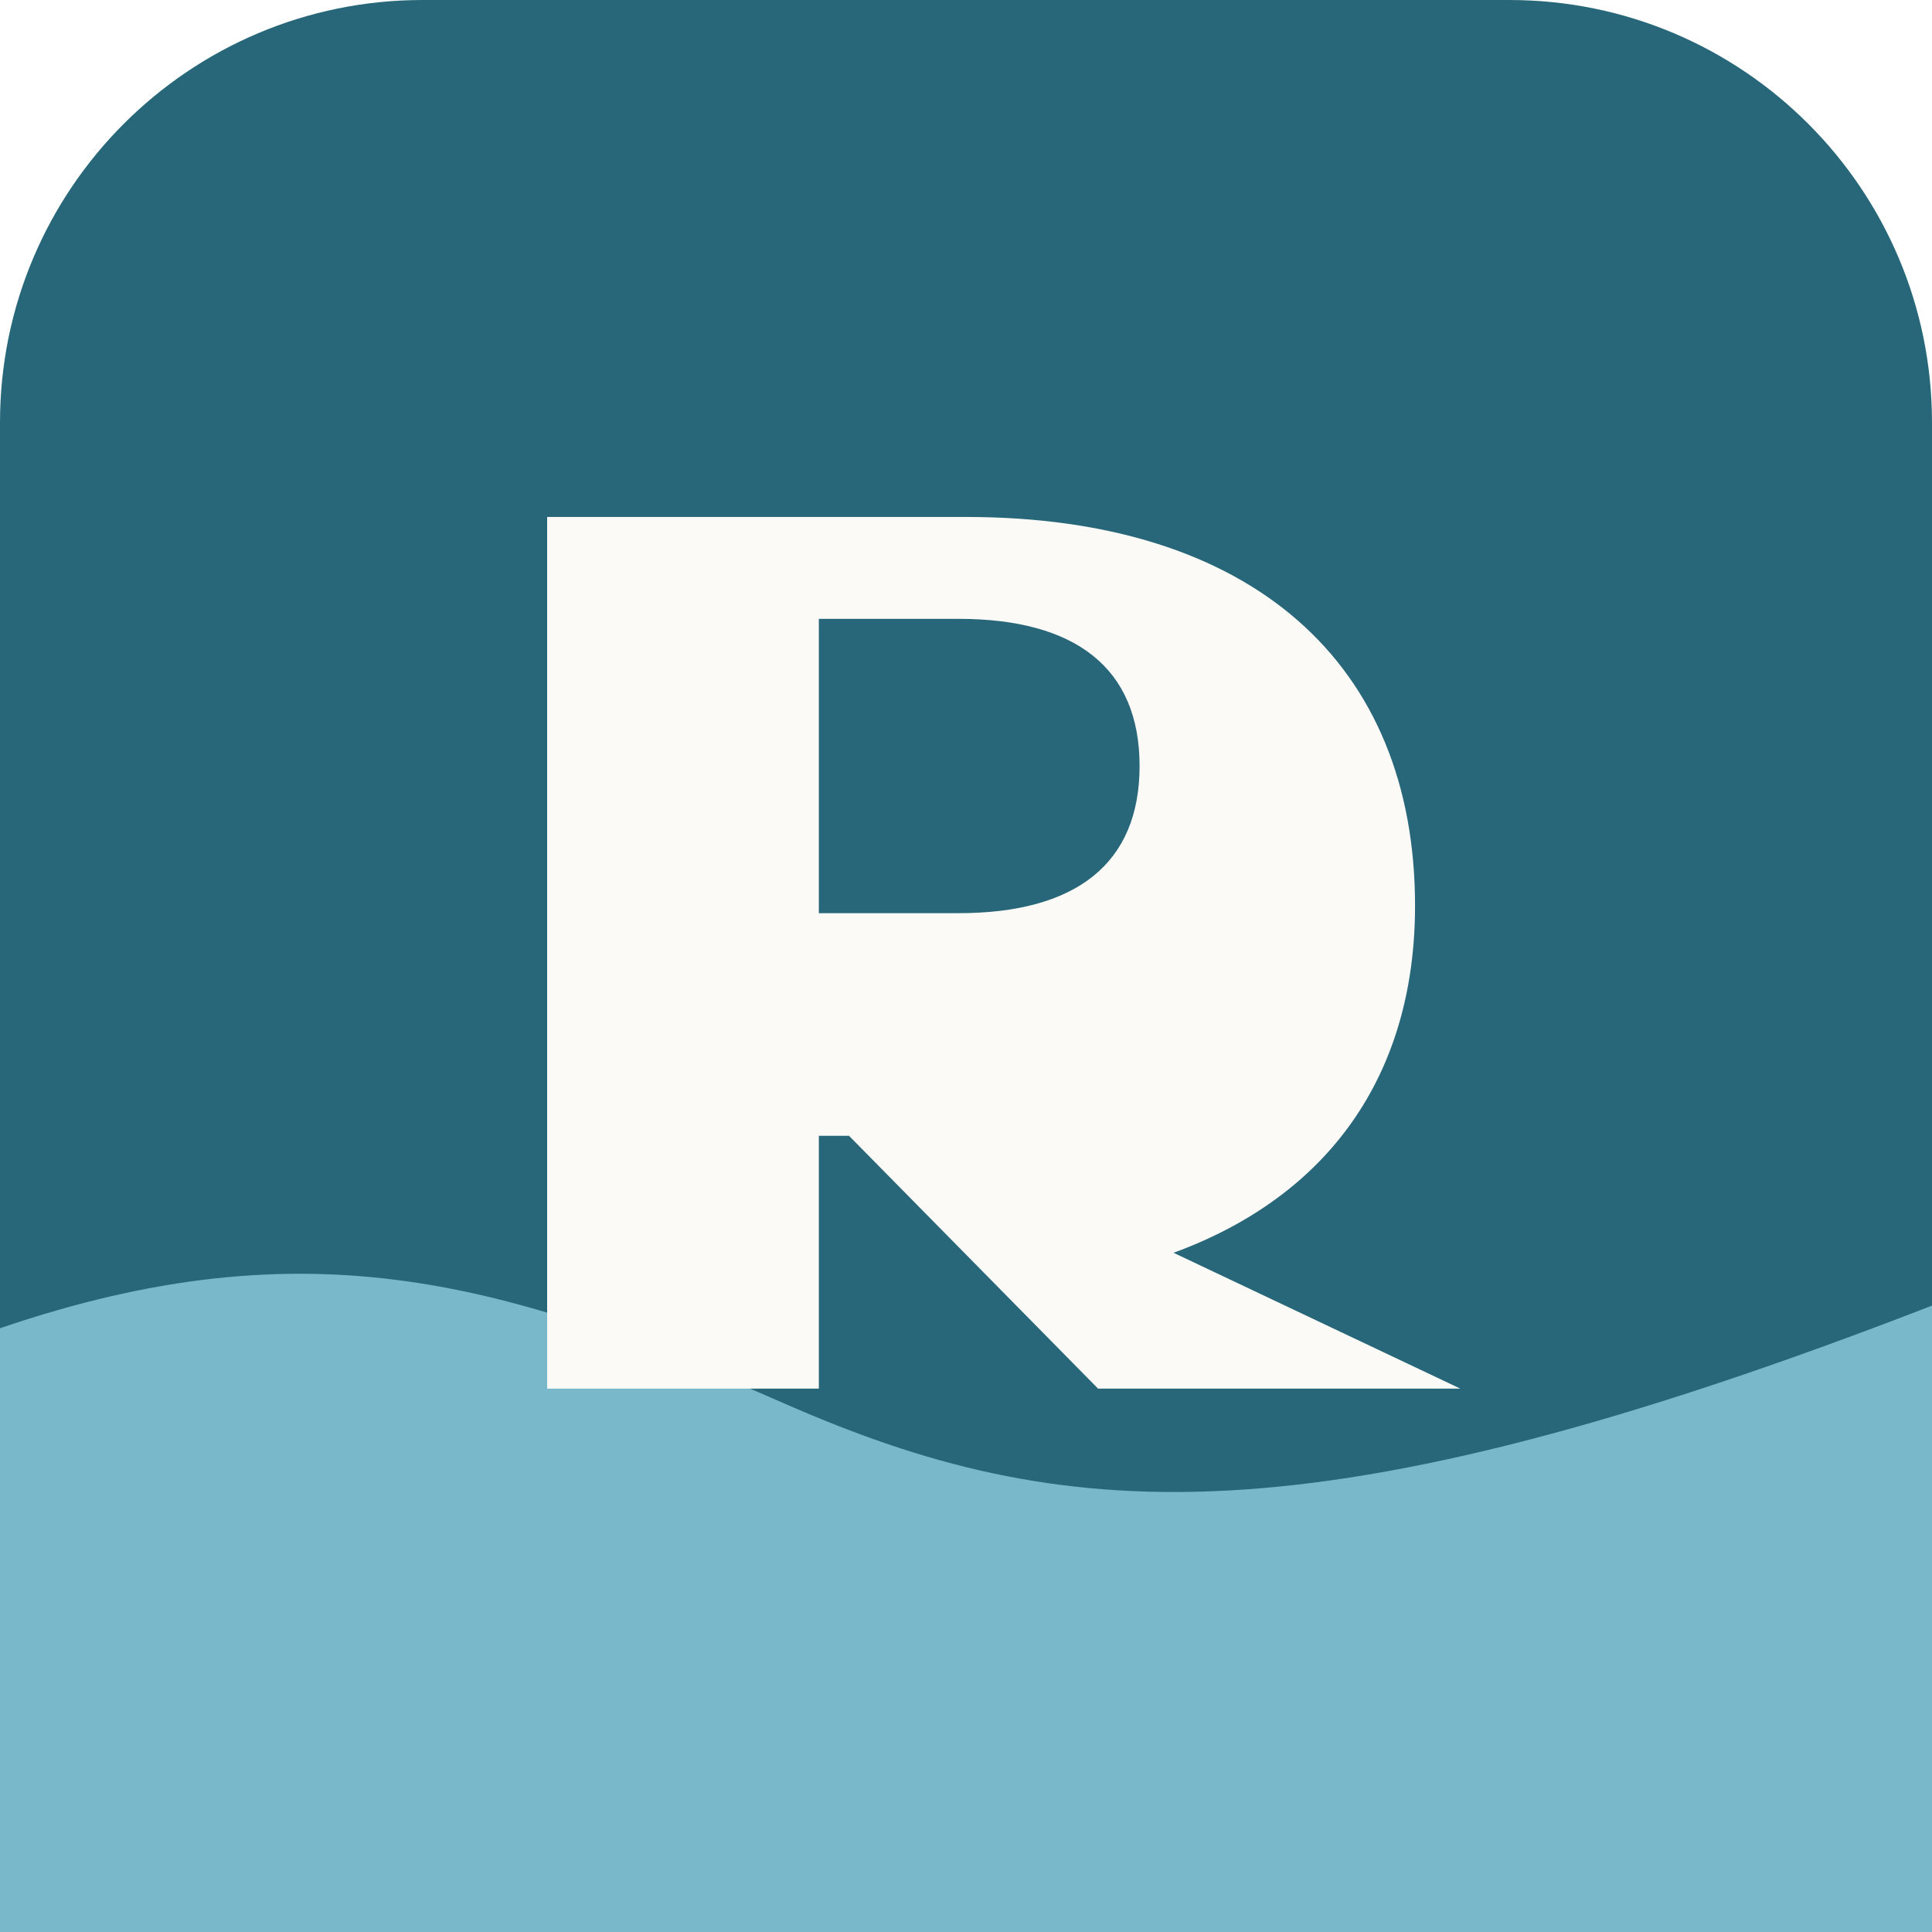
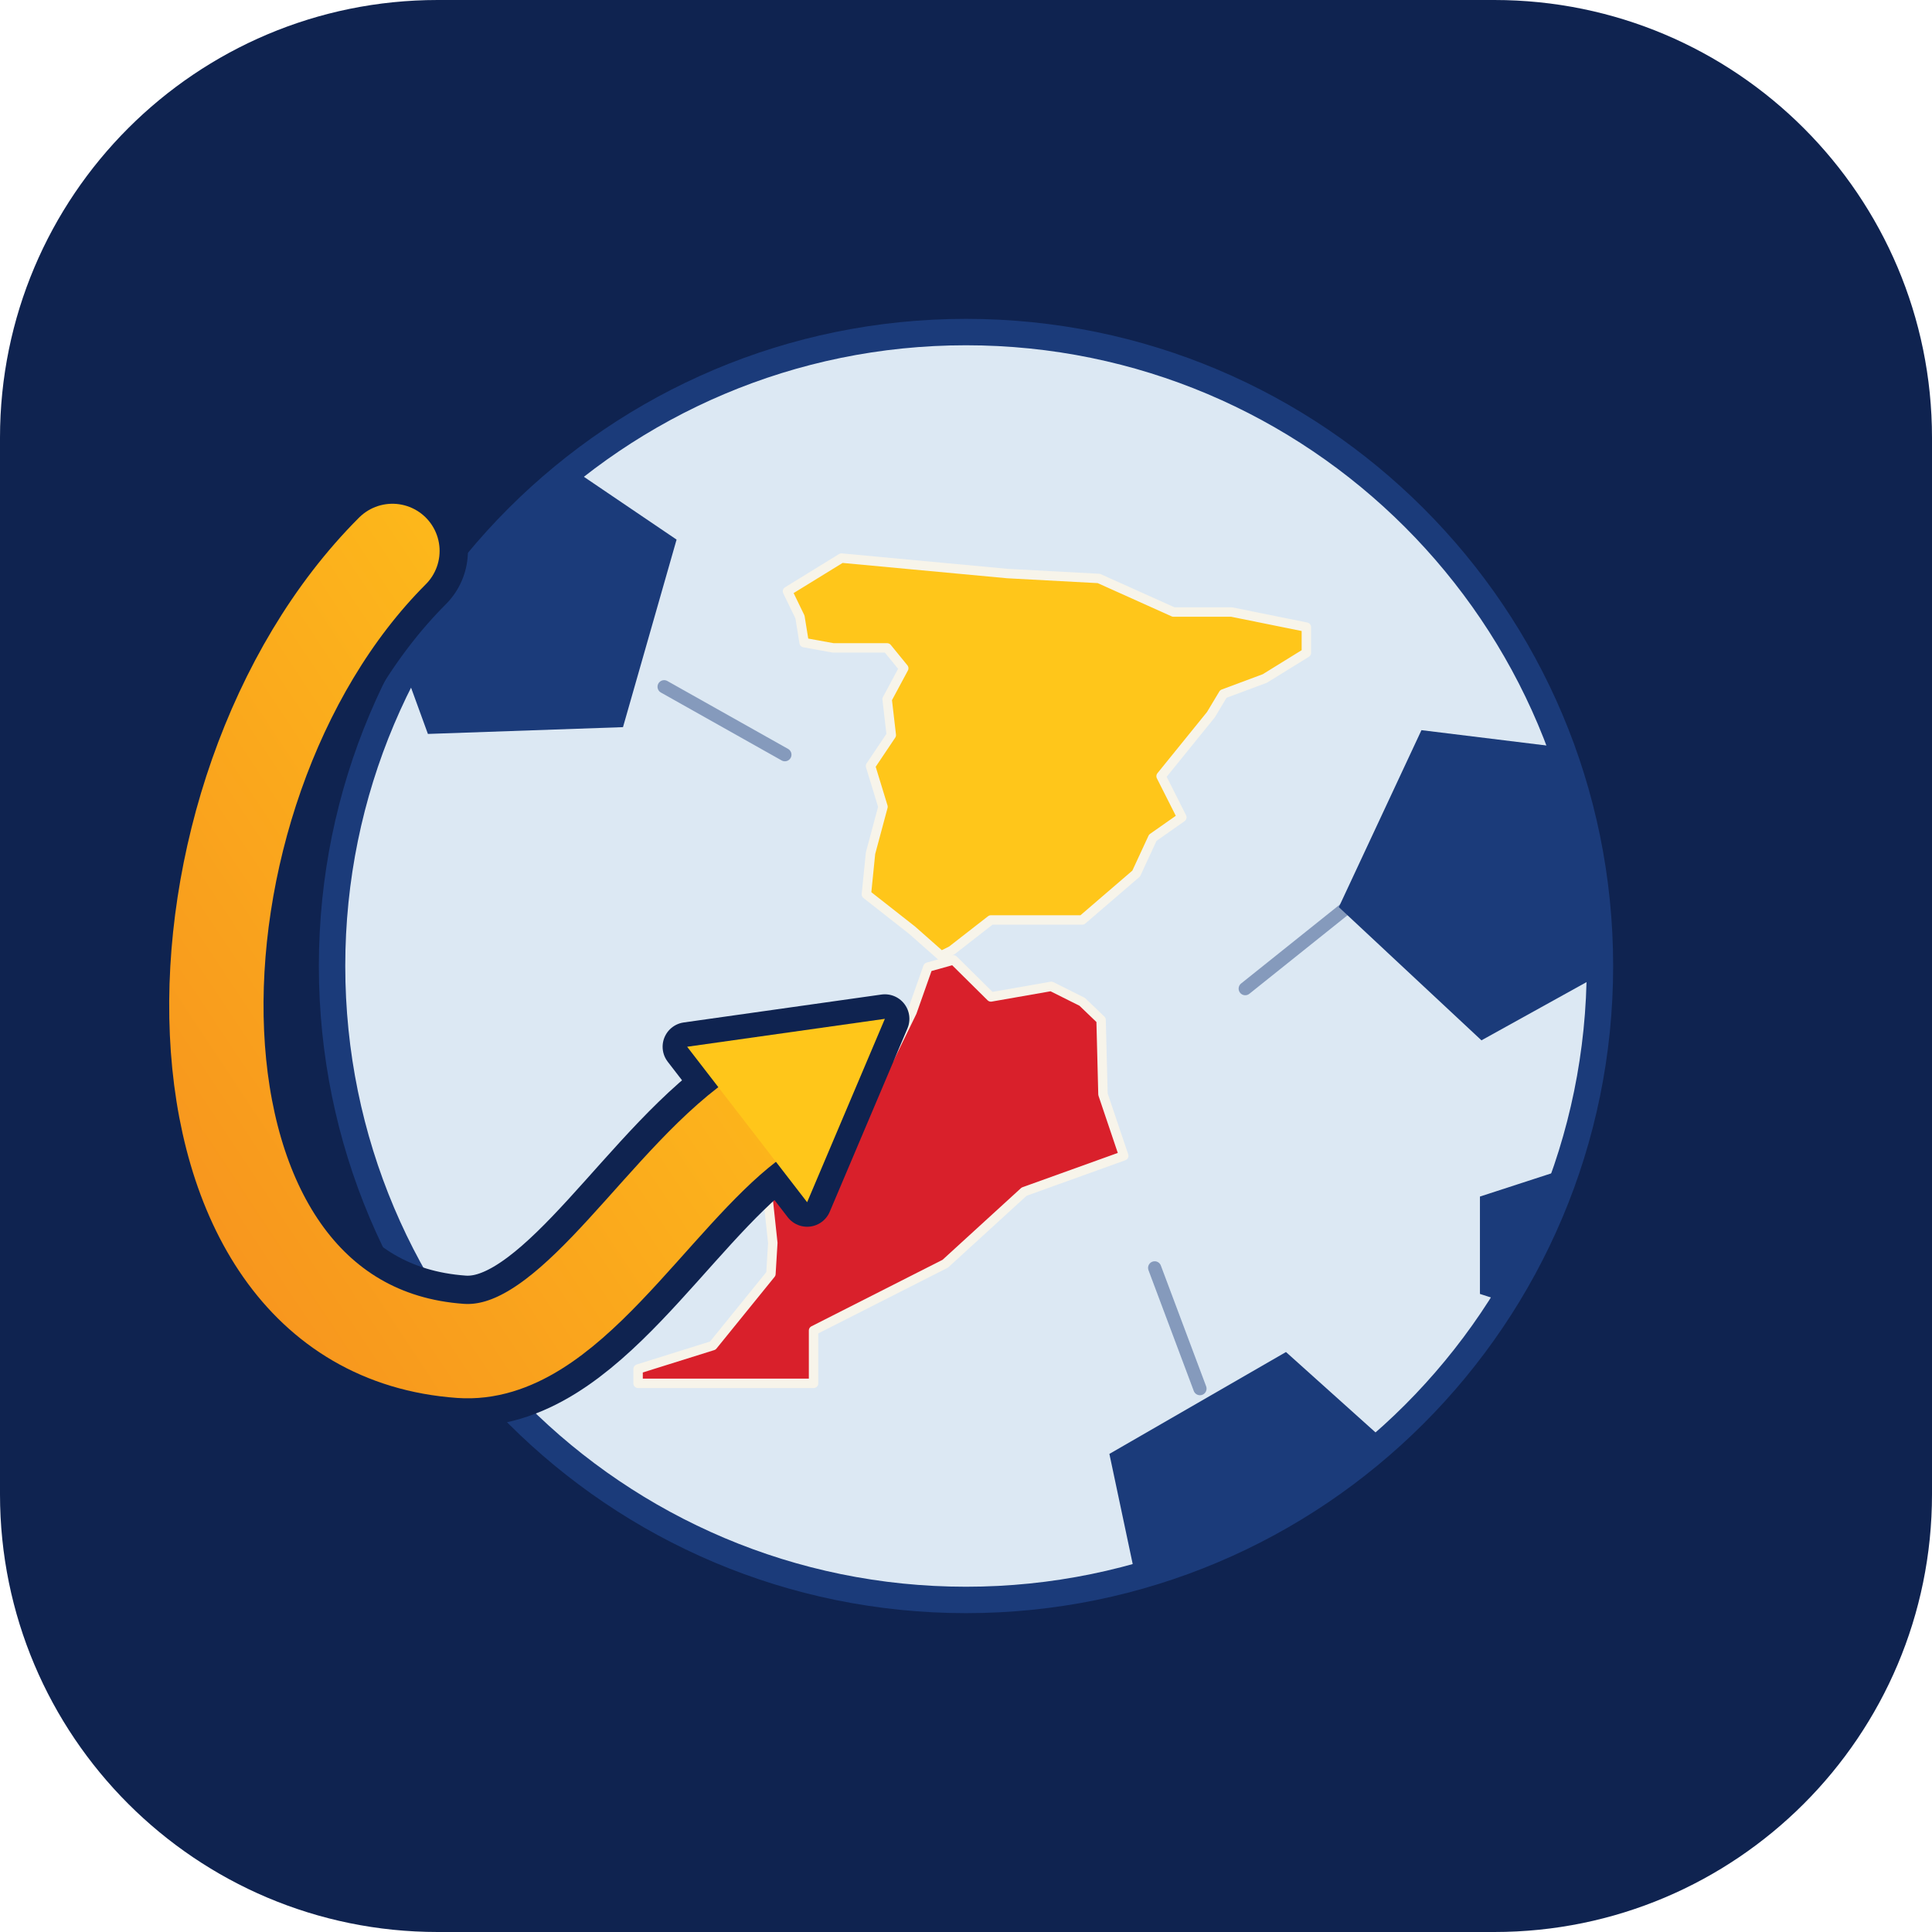
- <svg xmlns="http://www.w3.org/2000/svg" viewBox="0 0 512 512">
-   <rect width="512" height="512" rx="112" fill="#276779" />
-   <path d="M0 352c82-28 135-12 208 20s139 38 304-26v166H0z" fill="#78b8ca" />
-   <path d="M145 368V137h111c76 0 119 39 119 103 0 45-23 77-64 92l76 36h-96l-66-67h-8v67zm72-126h37c31 0 48-13 48-39s-17-39-48-39h-37z" fill="#fbfaf6" />
+ <svg xmlns="http://www.w3.org/2000/svg" viewBox="0 0 512 512" role="img" aria-label="Slippy: soccer-ball globe with Spain in yellow, Morocco in red and an arrow toward the Strait of Gibraltar">
+   <defs>
+     <clipPath id="ball">
+       <circle cx="256.0" cy="256.0" r="168.0" />
+     </clipPath>
+     <linearGradient id="arrow" x1="0" y1="1" x2="1" y2="0">
+       <stop offset="0" stop-color="#f7931e" />
+       <stop offset="1" stop-color="#ffc61a" />
+     </linearGradient>
+   </defs>
+   <rect width="512" height="512" rx="116" fill="#0f2350" />
+   <circle cx="256.0" cy="256.0" r="168.0" fill="#f7f4ea" />
+   <g clip-path="url(#ball)">
+     <rect x="80" y="80" width="352" height="352" fill="#dce8f3" />
+     <path d="M179.3 143.0 L165.1 192.7 L113.4 194.5 L95.7 145.9 L136.5 114.0Z" fill="#1b3b7a" />
+     <path d="M437.9 250.6 L392.6 275.7 L354.8 240.4 L376.7 193.5 L428.0 199.8Z" fill="#1b3b7a" />
+     <path d="M359.0 443.8 L305.2 438.2 L294.0 385.3 L340.8 358.3 L381.0 394.4Z" fill="#1b3b7a" />
+     <path d="M432.0 330.0 L416.8 350.9 L392.2 342.9 L392.2 317.1 L416.8 309.1Z" fill="#1b3b7a" />
+     <g stroke="#1b3b7a" stroke-width="3.5" stroke-linecap="round" opacity=".45" fill="none">
+       <path d="M176 182 L208 200" />
+       <path d="M360 238 L330 262" />
+       <path d="M318 368 L306 336" />
+     </g>
+     <path d="M245.9 256.3 L252.7 254.4 L262.6 264.2 L278.6 261.4 L286.8 265.5 L291.8 270.3 L292.3 290.0 L297.8 306.3 L271.4 315.8 L250.5 334.9 L215.6 352.6 L215.6 366.6 L169.1 366.6 L169.1 362.8 L188.9 356.6 L204.3 337.6 L204.8 329.4 L203.2 314.5 L209.2 303.6 L217.5 291.4 L227.4 285.9 L235.7 280.5 L241.7 268.2Z" fill="#d9202b" stroke="#f7f4ea" stroke-width="2.5" stroke-linejoin="round" />
+     <path d="M208.7 156.7 L223.0 147.9 L267.0 152.0 L291.2 153.3 L311.0 162.2 L326.4 162.2 L346.2 166.2 L346.2 173.0 L335.2 179.8 L324.2 183.9 L320.9 189.4 L307.7 205.7 L313.2 216.6 L305.5 222.0 L301.1 231.5 L286.8 243.8 L262.6 243.8 L252.2 251.9 L249.4 253.3 L241.7 246.5 L229.6 237.0 L230.7 226.1 L234.0 213.8 L230.7 203.0 L236.2 194.8 L235.1 185.3 L239.5 177.1 L235.1 171.7 L220.8 171.7 L213.1 170.3 L212.0 163.5Z" fill="#ffc61a" stroke="#f7f4ea" stroke-width="2.5" stroke-linejoin="round" />
+   </g>
+   <circle cx="256.0" cy="256.0" r="168.0" fill="none" stroke="#1b3b7a" stroke-width="7" />
+   <path d="M 104 146 C 40 210 38 352 122 358 C 150 360 172 318 198 298" fill="none" stroke="#0f2350" stroke-width="40" stroke-linecap="round" stroke-linejoin="round" />
+   <path d="M 234.5 270.0 L 213.9 318.6 L 182.1 277.4 Z" fill="#0f2350" stroke="#0f2350" stroke-width="13" stroke-linejoin="round" />
+   <path d="M 104 146 C 40 210 38 352 122 358 C 150 360 172 318 198 298" fill="none" stroke="url(#arrow)" stroke-width="25" stroke-linecap="round" stroke-linejoin="round" />
+   <path d="M 234.5 270.0 L 213.9 318.6 L 182.1 277.4 Z" fill="#ffc61a" />
</svg>
